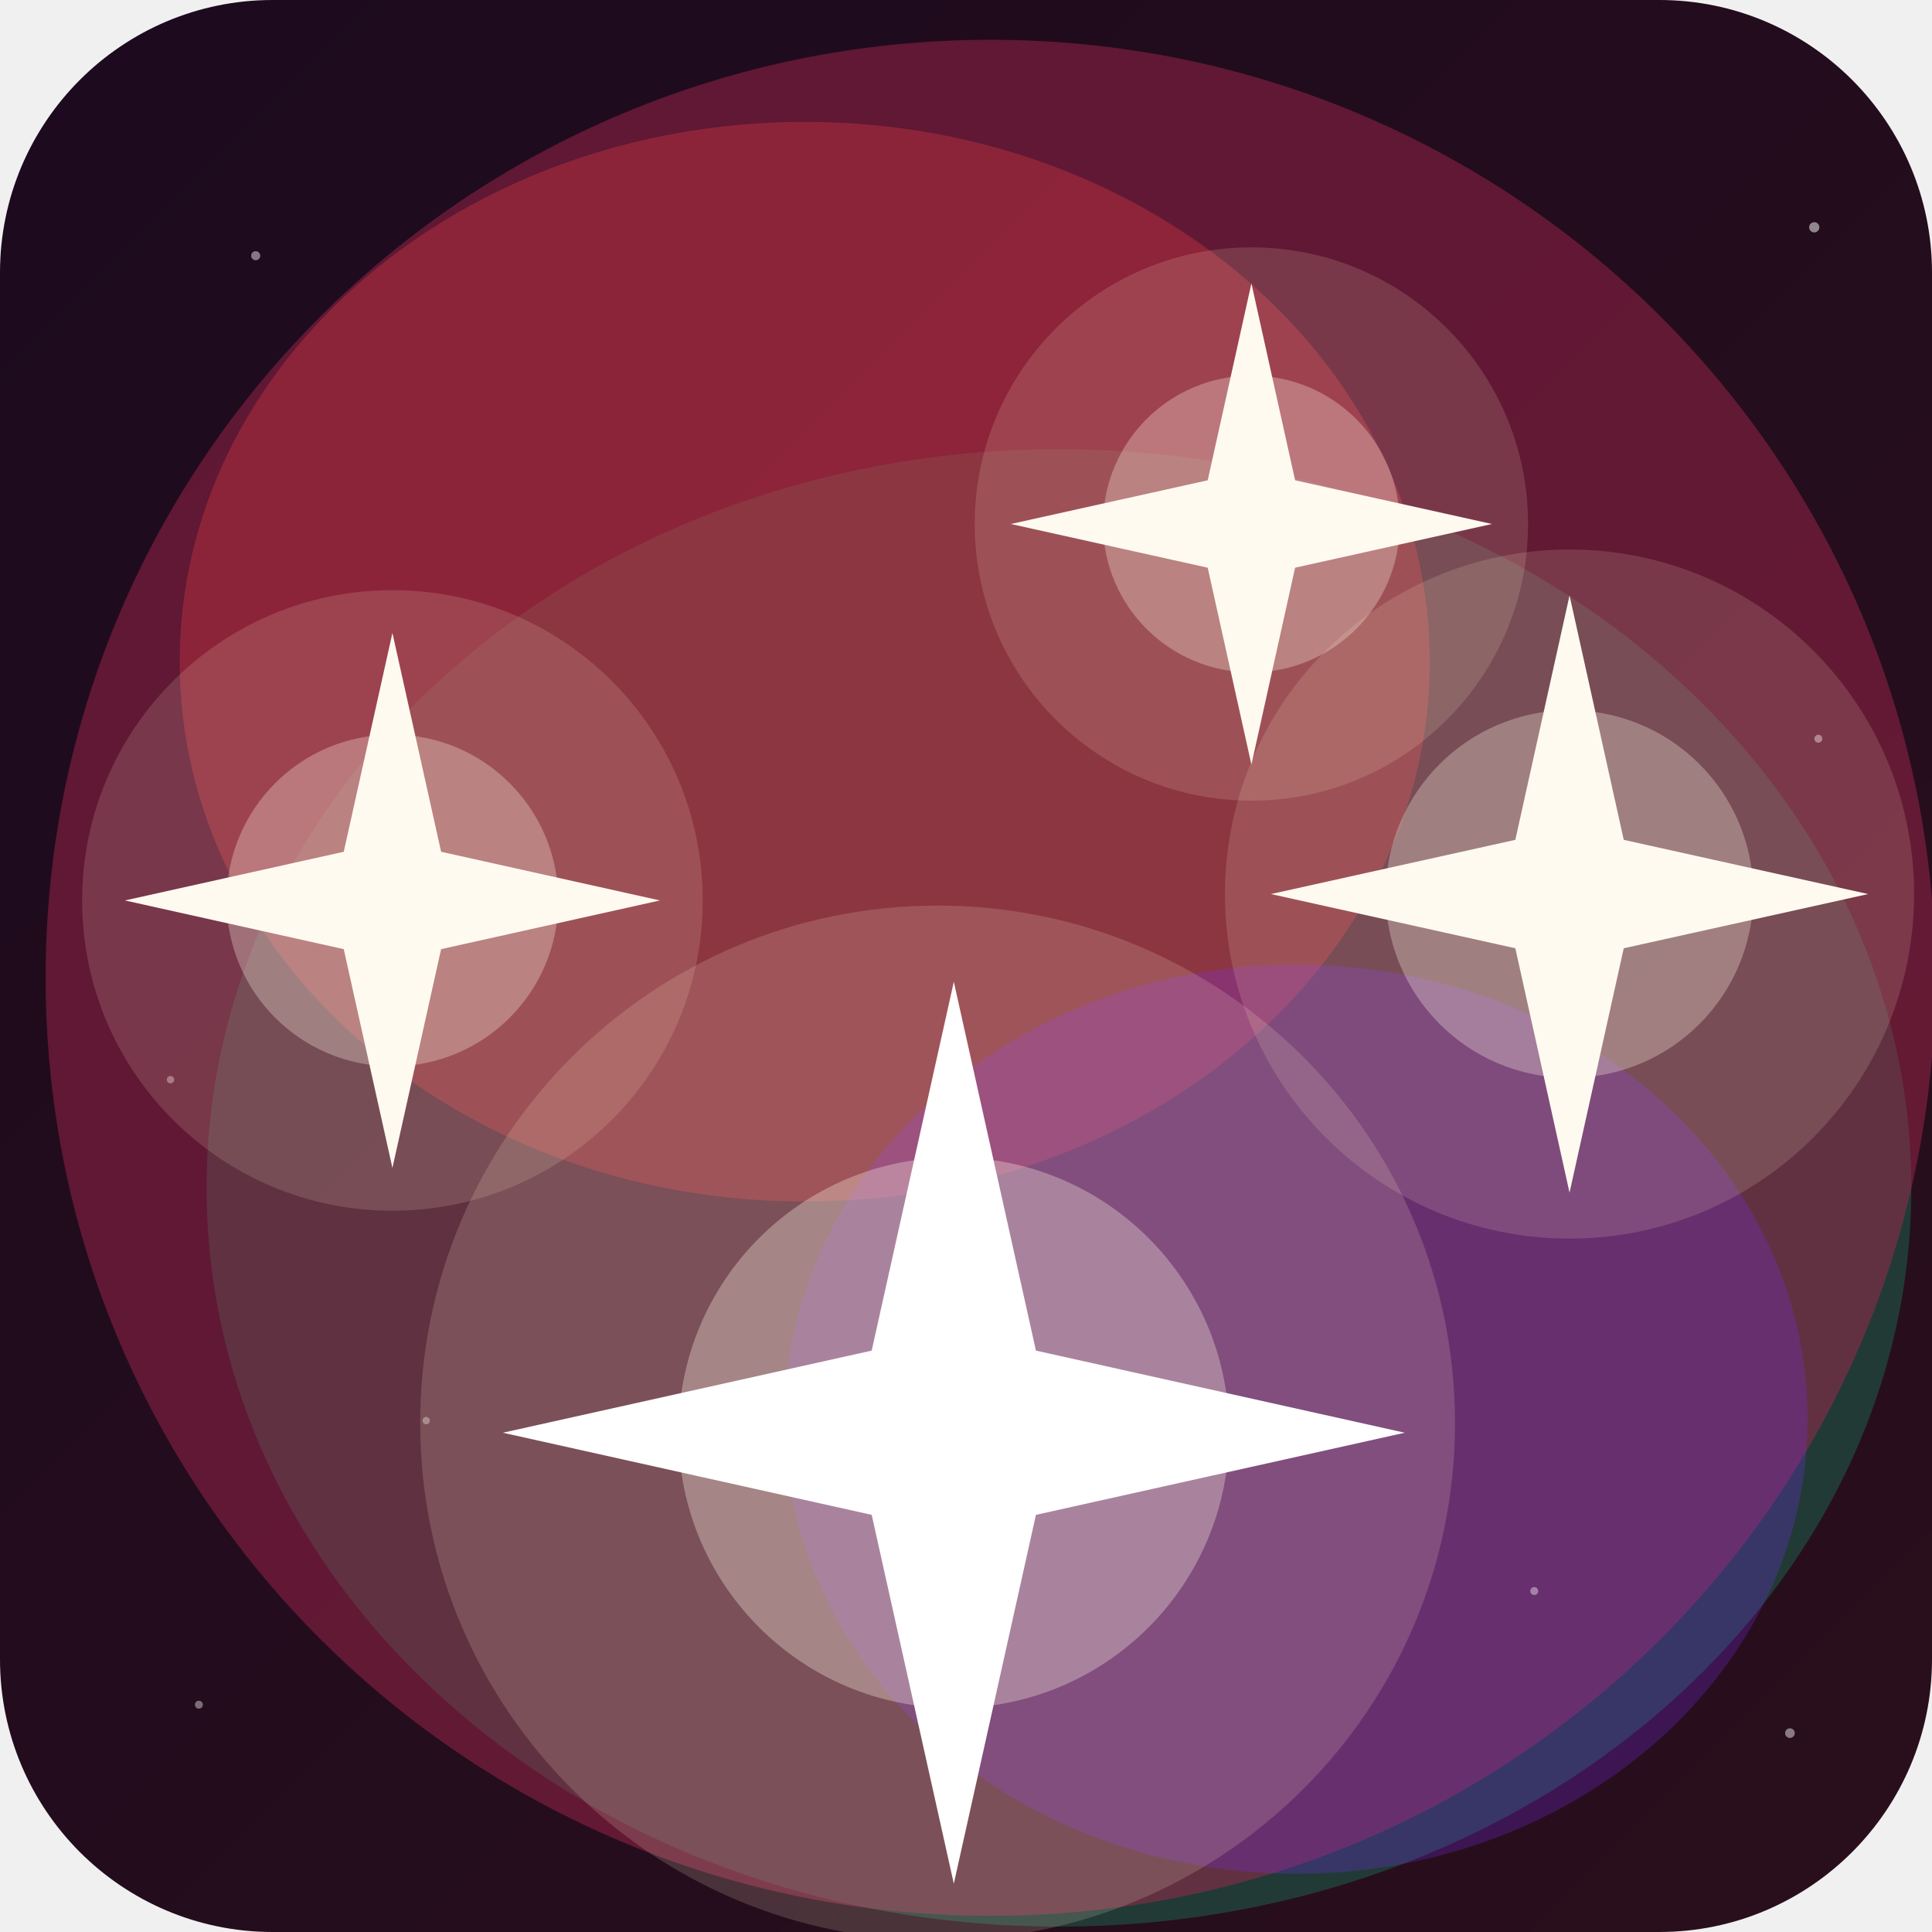
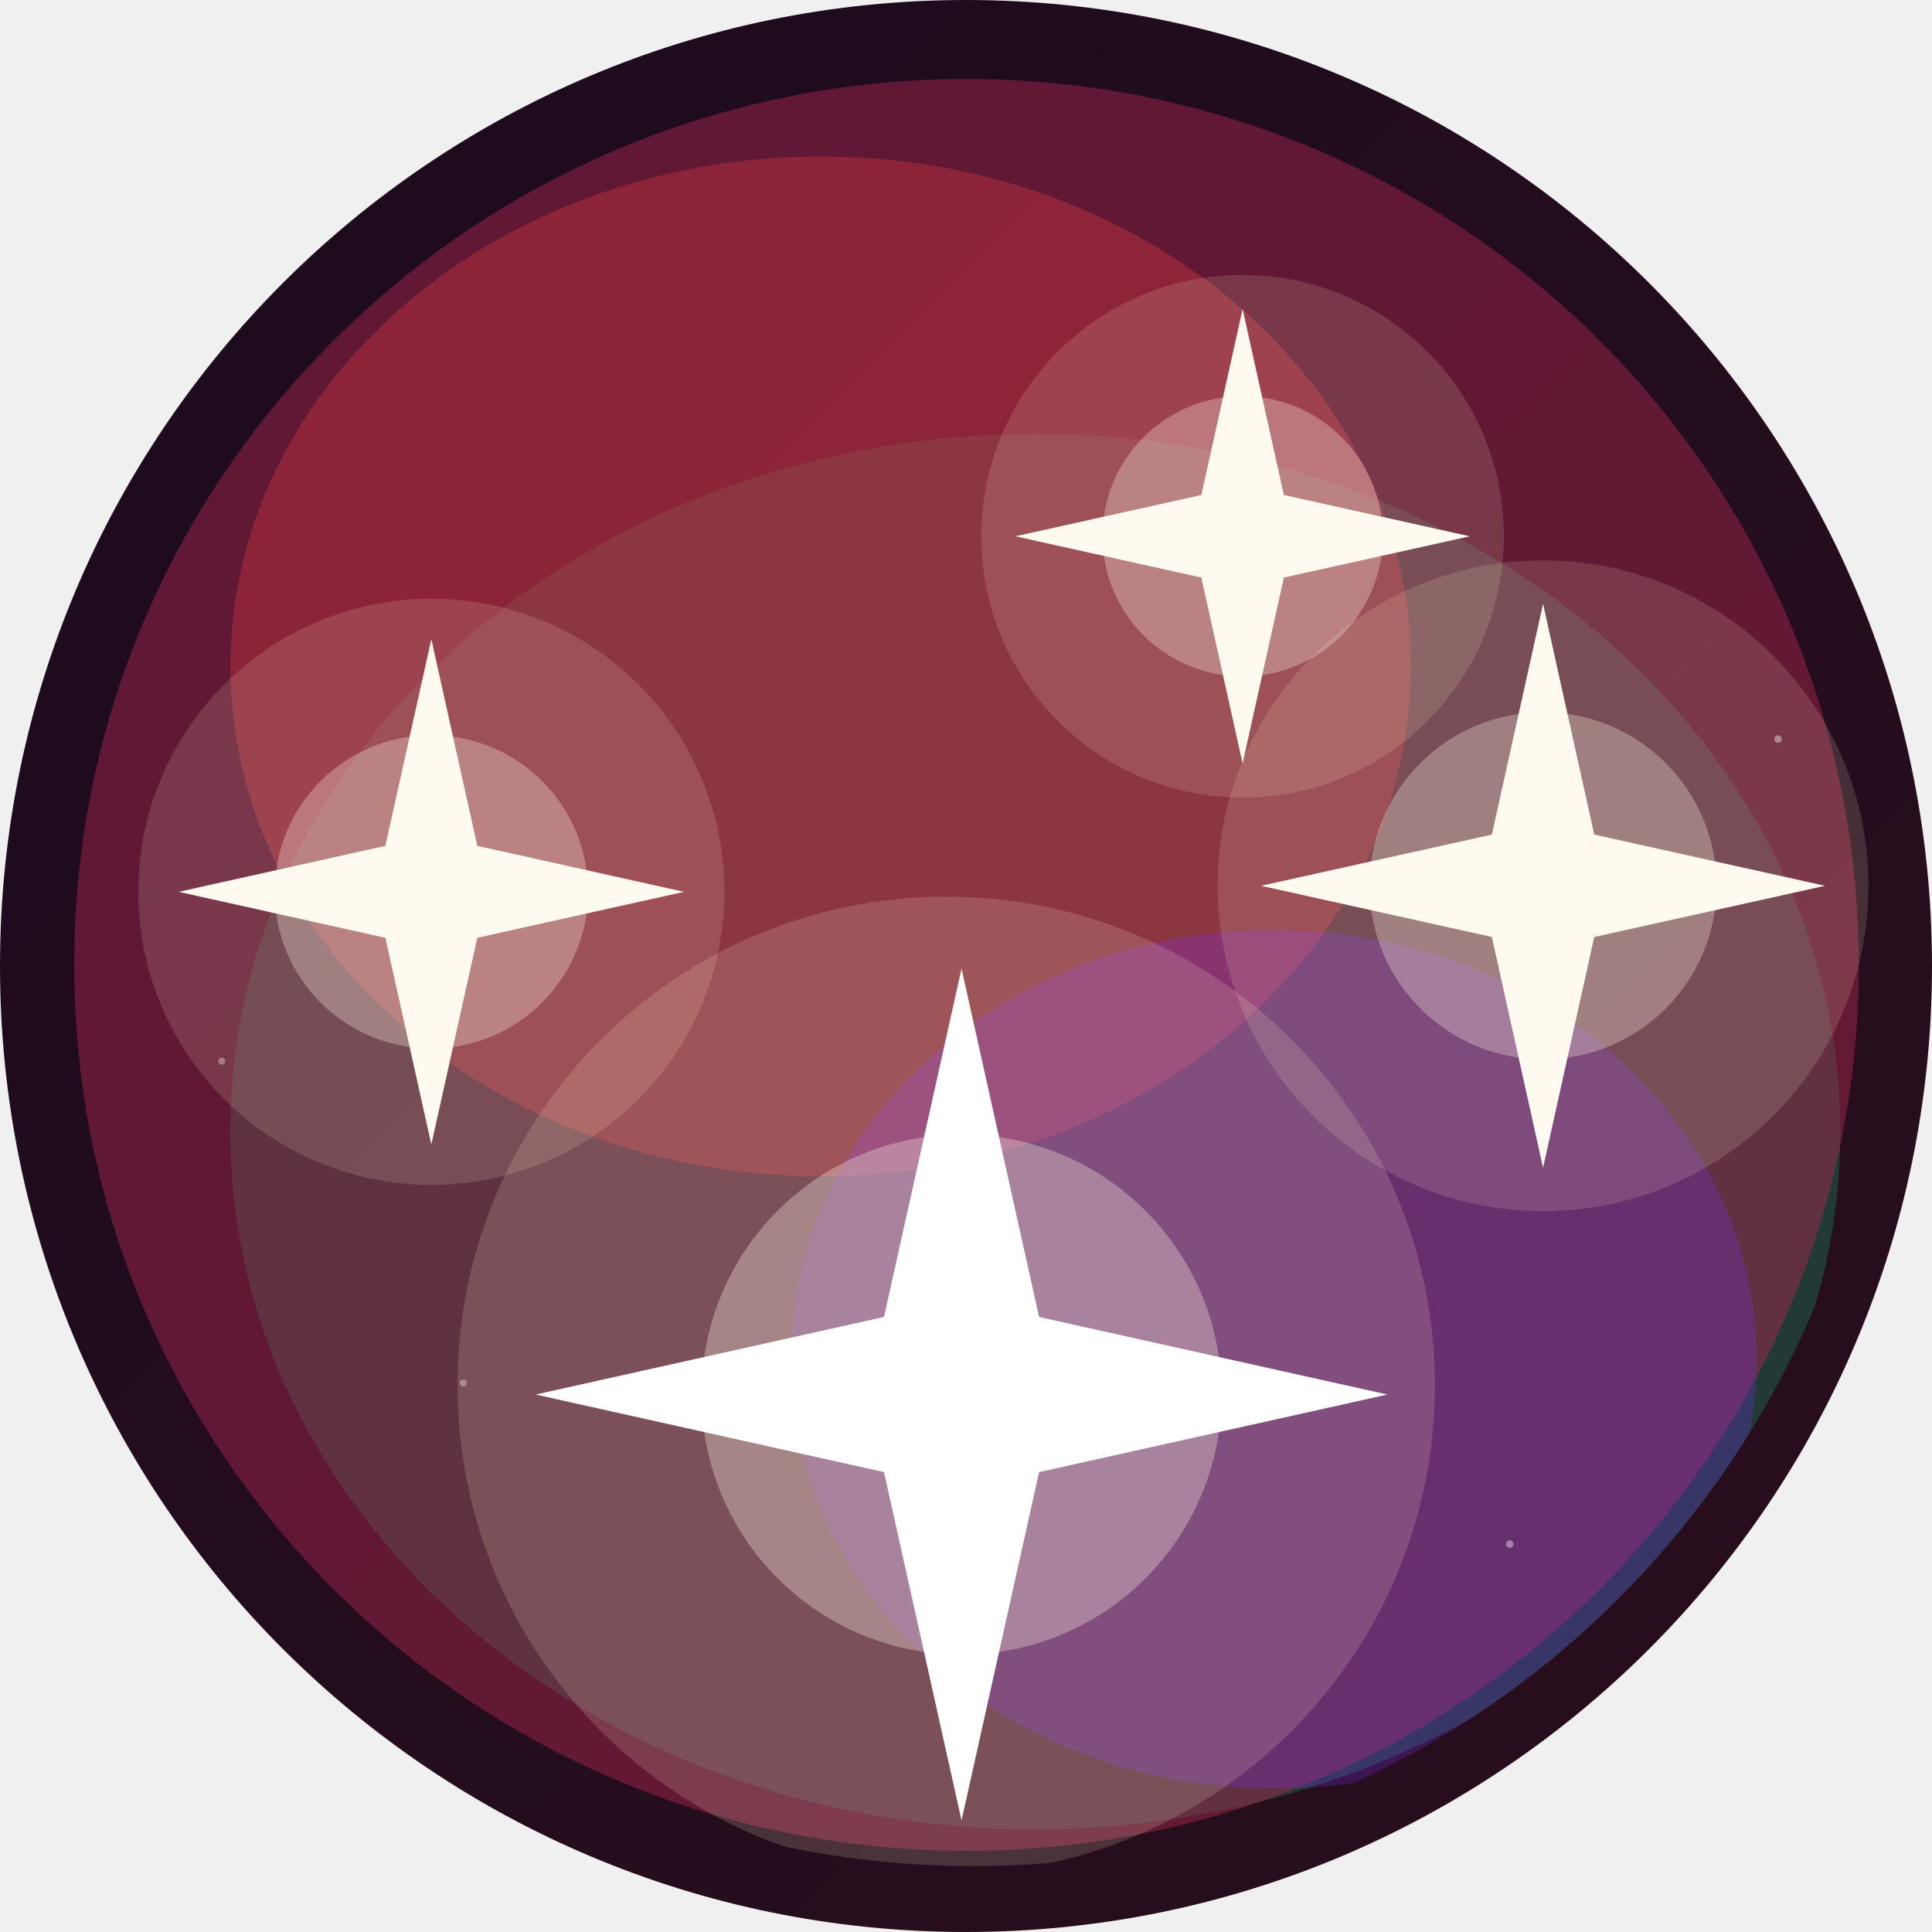
- <svg xmlns="http://www.w3.org/2000/svg" width="100%" viewBox="0 0 680 680" role="img" style="" version="1.1" id="svg20">
+ <svg xmlns="http://www.w3.org/2000/svg" width="100%" viewBox="0 0 720 720" role="img" style="" version="1.1" id="svg20">
  <defs id="defs2">
    <linearGradient id="bgGrad4" x1="0" y1="0" x2="1" y2="1">
      <stop offset="0%" stop-color="#1c0a1e" id="stop1" />
      <stop offset="100%" stop-color="#2a0f1c" id="stop2" />
    </linearGradient>
+     <clipPath id="circleClip">
+       <circle cx="340" cy="340" r="340" id="circle1" />
+     </clipPath>
  </defs>
-   <rect x="0" y="0" width="680" height="680" rx="96" fill="url(#bgGrad4)" style="stroke:none;color:rgb(11, 11, 11);stroke-width:1px;stroke-linecap:butt;stroke-linejoin:miter;opacity:1;font-family:&quot;Anthropic Sans&quot;, -apple-system, BlinkMacSystemFont, &quot;Segoe UI&quot;, sans-serif;font-size:16px;font-weight:400;text-anchor:start;dominant-baseline:auto" id="rect2" />
-   <ellipse cx="372.715" cy="418.096" rx="300" ry="260" fill="#1f7a5c" opacity="0.48" style="color:#0b0b0b;font-weight:400;font-size:16px;font-family:'Anthropic Sans', '-apple-system', BlinkMacSystemFont, 'Segoe UI', sans-serif;dominant-baseline:auto;text-anchor:start;opacity:0.48;fill:#1c6b51;fill-opacity:1;stroke:none;stroke-width:1px;stroke-linecap:butt;stroke-linejoin:miter" id="ellipse2" />
-   <ellipse cx="348.601" cy="344.156" rx="332.541" ry="330.149" fill="#d9577e" opacity="0.46" style="color:#0b0b0b;font-weight:400;font-size:16px;font-family:'Anthropic Sans', '-apple-system', BlinkMacSystemFont, 'Segoe UI', sans-serif;dominant-baseline:auto;text-anchor:start;opacity:0.46;fill:#ad284f;fill-opacity:1;stroke:none;stroke-width:1.355px;stroke-linecap:butt;stroke-linejoin:miter" id="ellipse3" />
-   <ellipse cx="283.245" cy="232.897" rx="220" ry="190" fill="#e8935a" opacity="0.28" style="color:#0b0b0b;font-weight:400;font-size:16px;font-family:'Anthropic Sans', '-apple-system', BlinkMacSystemFont, 'Segoe UI', sans-serif;dominant-baseline:auto;text-anchor:start;opacity:0.28;fill:#ff4343;stroke:none;stroke-width:1px;stroke-linecap:butt;stroke-linejoin:miter;fill-opacity:1" id="ellipse4" />
-   <ellipse cx="456.209" cy="499.503" rx="180" ry="160" fill="#3d6f9e" opacity="0.24" style="color:#0b0b0b;font-weight:400;font-size:16px;font-family:'Anthropic Sans', '-apple-system', BlinkMacSystemFont, 'Segoe UI', sans-serif;dominant-baseline:auto;text-anchor:start;opacity:0.24;fill:#7f2aff;fill-opacity:1;stroke:none;stroke-width:1px;stroke-linecap:butt;stroke-linejoin:miter" id="ellipse5" />
-   <circle cx="90" cy="90" r="1.6" fill="#ffffff" opacity="0.45" style="fill:rgb(255, 255, 255);stroke:none;color:rgb(11, 11, 11);stroke-width:1px;stroke-linecap:butt;stroke-linejoin:miter;opacity:0.45;font-family:&quot;Anthropic Sans&quot;, -apple-system, BlinkMacSystemFont, &quot;Segoe UI&quot;, sans-serif;font-size:16px;font-weight:400;text-anchor:start;dominant-baseline:auto" id="circle5" />
-   <circle cx="638.56" cy="80" r="1.8" fill="#ffffff" opacity="0.5" style="color:#0b0b0b;font-weight:400;font-size:16px;font-family:'Anthropic Sans', '-apple-system', BlinkMacSystemFont, 'Segoe UI', sans-serif;dominant-baseline:auto;text-anchor:start;opacity:0.5;fill:#ffffff;stroke:none;stroke-width:1px;stroke-linecap:butt;stroke-linejoin:miter" id="circle6" />
-   <circle cx="70" cy="600" r="1.4" fill="#ffffff" opacity="0.4" style="fill:rgb(255, 255, 255);stroke:none;color:rgb(11, 11, 11);stroke-width:1px;stroke-linecap:butt;stroke-linejoin:miter;opacity:0.4;font-family:&quot;Anthropic Sans&quot;, -apple-system, BlinkMacSystemFont, &quot;Segoe UI&quot;, sans-serif;font-size:16px;font-weight:400;text-anchor:start;dominant-baseline:auto" id="circle7" />
-   <circle cx="630" cy="610" r="1.7" fill="#ffffff" opacity="0.45" style="fill:rgb(255, 255, 255);stroke:none;color:rgb(11, 11, 11);stroke-width:1px;stroke-linecap:butt;stroke-linejoin:miter;opacity:0.45;font-family:&quot;Anthropic Sans&quot;, -apple-system, BlinkMacSystemFont, &quot;Segoe UI&quot;, sans-serif;font-size:16px;font-weight:400;text-anchor:start;dominant-baseline:auto" id="circle8" />
-   <circle cx="640" cy="260" r="1.4" fill="#ffffff" opacity="0.4" style="fill:rgb(255, 255, 255);stroke:none;color:rgb(11, 11, 11);stroke-width:1px;stroke-linecap:butt;stroke-linejoin:miter;opacity:0.4;font-family:&quot;Anthropic Sans&quot;, -apple-system, BlinkMacSystemFont, &quot;Segoe UI&quot;, sans-serif;font-size:16px;font-weight:400;text-anchor:start;dominant-baseline:auto" id="circle9" />
-   <circle cx="60" cy="380" r="1.3" fill="#ffffff" opacity="0.35" style="fill:rgb(255, 255, 255);stroke:none;color:rgb(11, 11, 11);stroke-width:1px;stroke-linecap:butt;stroke-linejoin:miter;opacity:0.35;font-family:&quot;Anthropic Sans&quot;, -apple-system, BlinkMacSystemFont, &quot;Segoe UI&quot;, sans-serif;font-size:16px;font-weight:400;text-anchor:start;dominant-baseline:auto" id="circle10" />
-   <circle cx="540" cy="560" r="1.4" fill="#ffffff" opacity="0.4" style="fill:rgb(255, 255, 255);stroke:none;color:rgb(11, 11, 11);stroke-width:1px;stroke-linecap:butt;stroke-linejoin:miter;opacity:0.4;font-family:&quot;Anthropic Sans&quot;, -apple-system, BlinkMacSystemFont, &quot;Segoe UI&quot;, sans-serif;font-size:16px;font-weight:400;text-anchor:start;dominant-baseline:auto" id="circle11" />
-   <circle cx="150" cy="500" r="1.3" fill="#ffffff" opacity="0.35" style="fill:rgb(255, 255, 255);stroke:none;color:rgb(11, 11, 11);stroke-width:1px;stroke-linecap:butt;stroke-linejoin:miter;opacity:0.35;font-family:&quot;Anthropic Sans&quot;, -apple-system, BlinkMacSystemFont, &quot;Segoe UI&quot;, sans-serif;font-size:16px;font-weight:400;text-anchor:start;dominant-baseline:auto" id="circle12" />
-   <g transform="matrix(1.88305,0,0,1.88305,138.1208,316.9288)" style="color:#0b0b0b;font-weight:400;font-size:16px;font-family:'Anthropic Sans', '-apple-system', BlinkMacSystemFont, 'Segoe UI', sans-serif;dominant-baseline:auto;text-anchor:start;opacity:1;fill:#000000;stroke:none;stroke-width:1px;stroke-linecap:butt;stroke-linejoin:miter" id="g14">
-     <circle r="58" fill="#ffe9c9" opacity="0.15" style="color:#0b0b0b;font-weight:400;font-size:16px;font-family:'Anthropic Sans', '-apple-system', BlinkMacSystemFont, 'Segoe UI', sans-serif;dominant-baseline:auto;text-anchor:start;opacity:0.15;fill:#ffe9c9;stroke:none;stroke-width:1px;stroke-linecap:butt;stroke-linejoin:miter" id="circle13" cx="0" cy="0" />
-     <circle r="31" fill="#fff5e6" opacity="0.30" style="color:#0b0b0b;font-weight:400;font-size:16px;font-family:'Anthropic Sans', '-apple-system', BlinkMacSystemFont, 'Segoe UI', sans-serif;dominant-baseline:auto;text-anchor:start;opacity:0.3;fill:#fff5e6;stroke:none;stroke-width:1px;stroke-linecap:butt;stroke-linejoin:miter" id="circle14" cx="0" cy="0" />
-     <polygon points="-9.1,9.1 -50,0 -9.1,-9.1 0,-50 9.1,-9.1 50,0 9.1,9.1 0,50 " fill="#fffaf0" style="color:#0b0b0b;font-weight:400;font-size:16px;font-family:'Anthropic Sans', '-apple-system', BlinkMacSystemFont, 'Segoe UI', sans-serif;dominant-baseline:auto;text-anchor:start;opacity:1;fill:#fffaf0;stroke:none;stroke-width:1px;stroke-linecap:butt;stroke-linejoin:miter" id="polygon14" />
-   </g>
-   <g transform="matrix(1.411148,0,0,1.411148,440.4553,184.4288)" style="color:#0b0b0b;font-weight:400;font-size:16px;font-family:'Anthropic Sans', '-apple-system', BlinkMacSystemFont, 'Segoe UI', sans-serif;dominant-baseline:auto;text-anchor:start;opacity:1;fill:#000000;stroke:none;stroke-width:1px;stroke-linecap:butt;stroke-linejoin:miter" id="g16">
-     <circle r="69" fill="#ffe9c9" opacity="0.15" style="color:#0b0b0b;font-weight:400;font-size:16px;font-family:'Anthropic Sans', '-apple-system', BlinkMacSystemFont, 'Segoe UI', sans-serif;dominant-baseline:auto;text-anchor:start;opacity:0.15;fill:#ffe9c9;stroke:none;stroke-width:1px;stroke-linecap:butt;stroke-linejoin:miter" id="circle15" cx="0" cy="0" />
-     <circle r="37" fill="#fff5e6" opacity="0.30" style="color:#0b0b0b;font-weight:400;font-size:16px;font-family:'Anthropic Sans', '-apple-system', BlinkMacSystemFont, 'Segoe UI', sans-serif;dominant-baseline:auto;text-anchor:start;opacity:0.3;fill:#fff5e6;stroke:none;stroke-width:1px;stroke-linecap:butt;stroke-linejoin:miter" id="circle16" cx="0" cy="0" />
-     <polygon points="0,-60 10.9,-10.9 60,0 10.9,10.9 0,60 -10.9,10.9 -60,0 -10.9,-10.9 " fill="#fffaf0" style="color:#0b0b0b;font-weight:400;font-size:16px;font-family:'Anthropic Sans', '-apple-system', BlinkMacSystemFont, 'Segoe UI', sans-serif;dominant-baseline:auto;text-anchor:start;opacity:1;fill:#fffaf0;stroke:none;stroke-width:1px;stroke-linecap:butt;stroke-linejoin:miter" id="polygon16" />
-   </g>
-   <g transform="matrix(1.616887,0,0,1.616887,552.4255,314.6771)" style="color:#0b0b0b;font-weight:400;font-size:16px;font-family:'Anthropic Sans', '-apple-system', BlinkMacSystemFont, 'Segoe UI', sans-serif;dominant-baseline:auto;text-anchor:start;opacity:1;fill:#000000;stroke:none;stroke-width:1px;stroke-linecap:butt;stroke-linejoin:miter" id="g18">
-     <circle r="75" fill="#ffe9c9" opacity="0.15" style="color:#0b0b0b;font-weight:400;font-size:16px;font-family:'Anthropic Sans', '-apple-system', BlinkMacSystemFont, 'Segoe UI', sans-serif;dominant-baseline:auto;text-anchor:start;opacity:0.15;fill:#ffe9c9;stroke:none;stroke-width:1px;stroke-linecap:butt;stroke-linejoin:miter" id="circle17" cx="0" cy="0" />
-     <circle r="40" fill="#fff5e6" opacity="0.30" style="color:#0b0b0b;font-weight:400;font-size:16px;font-family:'Anthropic Sans', '-apple-system', BlinkMacSystemFont, 'Segoe UI', sans-serif;dominant-baseline:auto;text-anchor:start;opacity:0.3;fill:#fff5e6;stroke:none;stroke-width:1px;stroke-linecap:butt;stroke-linejoin:miter" id="circle18" cx="0" cy="0" />
-     <polygon points="-65,0 -11.8,-11.8 0,-65 11.8,-11.8 65,0 11.8,11.8 0,65 -11.8,11.8 " fill="#fffaf0" style="color:#0b0b0b;font-weight:400;font-size:16px;font-family:'Anthropic Sans', '-apple-system', BlinkMacSystemFont, 'Segoe UI', sans-serif;dominant-baseline:auto;text-anchor:start;opacity:1;fill:#fffaf0;stroke:none;stroke-width:1px;stroke-linecap:butt;stroke-linejoin:miter" id="polygon18" />
-   </g>
-   <g transform="matrix(1.670758,0,0,1.670758,335.7119,504.2715)" style="color:#0b0b0b;font-weight:400;font-size:16px;font-family:'Anthropic Sans', '-apple-system', BlinkMacSystemFont, 'Segoe UI', sans-serif;dominant-baseline:auto;text-anchor:start;opacity:1;fill:#000000;stroke:none;stroke-width:1px;stroke-linecap:butt;stroke-linejoin:miter" id="g20">
-     <circle r="109" fill="#ffe9c9" opacity="0.17" style="color:#0b0b0b;font-weight:400;font-size:16px;font-family:'Anthropic Sans', '-apple-system', BlinkMacSystemFont, 'Segoe UI', sans-serif;dominant-baseline:auto;text-anchor:start;opacity:0.17;fill:#ffe9c9;stroke:none;stroke-width:1px;stroke-linecap:butt;stroke-linejoin:miter" id="circle19" cx="-3.419" cy="-2.051" />
-     <circle r="58" fill="#fff5e6" opacity="0.32" style="color:#0b0b0b;font-weight:400;font-size:16px;font-family:'Anthropic Sans', '-apple-system', BlinkMacSystemFont, 'Segoe UI', sans-serif;dominant-baseline:auto;text-anchor:start;opacity:0.32;fill:#fff5e6;stroke:none;stroke-width:1px;stroke-linecap:butt;stroke-linejoin:miter" id="circle20" cx="0" cy="0" />
-     <polygon points="-17.3,17.3 -95,0 -17.3,-17.3 0,-95 17.3,-17.3 95,0 17.3,17.3 0,95 " fill="#ffffff" style="color:#0b0b0b;font-weight:400;font-size:16px;font-family:'Anthropic Sans', '-apple-system', BlinkMacSystemFont, 'Segoe UI', sans-serif;dominant-baseline:auto;text-anchor:start;opacity:1;fill:#ffffff;stroke:none;stroke-width:1px;stroke-linecap:butt;stroke-linejoin:miter" id="polygon20" />
+   <circle cx="360" cy="360" r="360" fill="url(#bgGrad4)" style="stroke:none;color:rgb(11, 11, 11);stroke-width:1px;stroke-linecap:butt;stroke-linejoin:miter;opacity:1;font-family:&quot;Anthropic Sans&quot;, -apple-system, BlinkMacSystemFont, &quot;Segoe UI&quot;, sans-serif;font-size:16px;font-weight:400;text-anchor:start;dominant-baseline:auto" id="circle1bg" />
+   <g transform="translate(22.62729,15.43046)" id="g1">
+     <g clip-path="url(#circleClip)" id="content-group">
+       <ellipse cx="363.195" cy="406.291" rx="300" ry="260" fill="#1f7a5c" opacity="0.48" style="color:#0b0b0b;font-weight:400;font-size:16px;font-family:'Anthropic Sans', '-apple-system', BlinkMacSystemFont, 'Segoe UI', sans-serif;dominant-baseline:auto;text-anchor:start;opacity:0.48;fill:#1c6b51;fill-opacity:1;stroke:none;stroke-width:1px;stroke-linecap:butt;stroke-linejoin:miter" id="ellipse2" />
+       <ellipse cx="337.558" cy="344.156" rx="332.541" ry="330.149" fill="#d9577e" opacity="0.46" style="color:#0b0b0b;font-weight:400;font-size:16px;font-family:'Anthropic Sans', '-apple-system', BlinkMacSystemFont, 'Segoe UI', sans-serif;dominant-baseline:auto;text-anchor:start;opacity:0.46;fill:#ad284f;fill-opacity:1;stroke:none;stroke-width:1.355px;stroke-linecap:butt;stroke-linejoin:miter" id="ellipse3" />
+       <ellipse cx="283.245" cy="232.897" rx="220" ry="190" fill="#e8935a" opacity="0.28" style="color:#0b0b0b;font-weight:400;font-size:16px;font-family:'Anthropic Sans', '-apple-system', BlinkMacSystemFont, 'Segoe UI', sans-serif;dominant-baseline:auto;text-anchor:start;opacity:0.28;fill:#ff4343;fill-opacity:1;stroke:none;stroke-width:1px;stroke-linecap:butt;stroke-linejoin:miter" id="ellipse4" />
+       <ellipse cx="452.02" cy="491.126" rx="180" ry="160" fill="#3d6f9e" opacity="0.24" style="color:#0b0b0b;font-weight:400;font-size:16px;font-family:'Anthropic Sans', '-apple-system', BlinkMacSystemFont, 'Segoe UI', sans-serif;dominant-baseline:auto;text-anchor:start;opacity:0.24;fill:#7f2aff;fill-opacity:1;stroke:none;stroke-width:1px;stroke-linecap:butt;stroke-linejoin:miter" id="ellipse5" />
+       <circle cx="90" cy="90" r="1.6" fill="#ffffff" opacity="0.45" style="color:#0b0b0b;font-weight:400;font-size:16px;font-family:'Anthropic Sans', '-apple-system', BlinkMacSystemFont, 'Segoe UI', sans-serif;dominant-baseline:auto;text-anchor:start;opacity:0.45;fill:#ffffff;stroke:none;stroke-width:1px;stroke-linecap:butt;stroke-linejoin:miter" id="circle5" />
+       <circle cx="638.56" cy="80" r="1.8" fill="#ffffff" opacity="0.5" style="color:#0b0b0b;font-weight:400;font-size:16px;font-family:'Anthropic Sans', '-apple-system', BlinkMacSystemFont, 'Segoe UI', sans-serif;dominant-baseline:auto;text-anchor:start;opacity:0.5;fill:#ffffff;stroke:none;stroke-width:1px;stroke-linecap:butt;stroke-linejoin:miter" id="circle6" />
+       <circle cx="70" cy="600" r="1.4" fill="#ffffff" opacity="0.4" style="color:#0b0b0b;font-weight:400;font-size:16px;font-family:'Anthropic Sans', '-apple-system', BlinkMacSystemFont, 'Segoe UI', sans-serif;dominant-baseline:auto;text-anchor:start;opacity:0.4;fill:#ffffff;stroke:none;stroke-width:1px;stroke-linecap:butt;stroke-linejoin:miter" id="circle7" />
+       <circle cx="630" cy="610" r="1.7" fill="#ffffff" opacity="0.45" style="color:#0b0b0b;font-weight:400;font-size:16px;font-family:'Anthropic Sans', '-apple-system', BlinkMacSystemFont, 'Segoe UI', sans-serif;dominant-baseline:auto;text-anchor:start;opacity:0.45;fill:#ffffff;stroke:none;stroke-width:1px;stroke-linecap:butt;stroke-linejoin:miter" id="circle8" />
+       <circle cx="640" cy="260" r="1.4" fill="#ffffff" opacity="0.4" style="color:#0b0b0b;font-weight:400;font-size:16px;font-family:'Anthropic Sans', '-apple-system', BlinkMacSystemFont, 'Segoe UI', sans-serif;dominant-baseline:auto;text-anchor:start;opacity:0.4;fill:#ffffff;stroke:none;stroke-width:1px;stroke-linecap:butt;stroke-linejoin:miter" id="circle9" />
+       <circle cx="60" cy="380" r="1.3" fill="#ffffff" opacity="0.35" style="color:#0b0b0b;font-weight:400;font-size:16px;font-family:'Anthropic Sans', '-apple-system', BlinkMacSystemFont, 'Segoe UI', sans-serif;dominant-baseline:auto;text-anchor:start;opacity:0.35;fill:#ffffff;stroke:none;stroke-width:1px;stroke-linecap:butt;stroke-linejoin:miter" id="circle10" />
+       <circle cx="540" cy="560" r="1.4" fill="#ffffff" opacity="0.4" style="color:#0b0b0b;font-weight:400;font-size:16px;font-family:'Anthropic Sans', '-apple-system', BlinkMacSystemFont, 'Segoe UI', sans-serif;dominant-baseline:auto;text-anchor:start;opacity:0.4;fill:#ffffff;stroke:none;stroke-width:1px;stroke-linecap:butt;stroke-linejoin:miter" id="circle11" />
+       <circle cx="150" cy="500" r="1.3" fill="#ffffff" opacity="0.35" style="color:#0b0b0b;font-weight:400;font-size:16px;font-family:'Anthropic Sans', '-apple-system', BlinkMacSystemFont, 'Segoe UI', sans-serif;dominant-baseline:auto;text-anchor:start;opacity:0.35;fill:#ffffff;stroke:none;stroke-width:1px;stroke-linecap:butt;stroke-linejoin:miter" id="circle12" />
+       <g transform="matrix(1.88305,0,0,1.88305,138.1208,316.9288)" style="color:#0b0b0b;font-weight:400;font-size:16px;font-family:'Anthropic Sans', '-apple-system', BlinkMacSystemFont, 'Segoe UI', sans-serif;dominant-baseline:auto;text-anchor:start;opacity:1;fill:#000000;stroke:none;stroke-width:1px;stroke-linecap:butt;stroke-linejoin:miter" id="g14">
+         <circle r="58" fill="#ffe9c9" opacity="0.15" style="color:#0b0b0b;font-weight:400;font-size:16px;font-family:'Anthropic Sans', '-apple-system', BlinkMacSystemFont, 'Segoe UI', sans-serif;dominant-baseline:auto;text-anchor:start;opacity:0.15;fill:#ffe9c9;stroke:none;stroke-width:1px;stroke-linecap:butt;stroke-linejoin:miter" id="circle13" cx="0" cy="0" />
+         <circle r="31" fill="#fff5e6" opacity="0.30" style="color:#0b0b0b;font-weight:400;font-size:16px;font-family:'Anthropic Sans', '-apple-system', BlinkMacSystemFont, 'Segoe UI', sans-serif;dominant-baseline:auto;text-anchor:start;opacity:0.3;fill:#fff5e6;stroke:none;stroke-width:1px;stroke-linecap:butt;stroke-linejoin:miter" id="circle14" cx="0" cy="0" />
+         <polygon points="-9.1,-9.1 0,-50 9.1,-9.1 50,0 9.1,9.1 0,50 -9.1,9.1 -50,0 " fill="#fffaf0" style="color:#0b0b0b;font-weight:400;font-size:16px;font-family:'Anthropic Sans', '-apple-system', BlinkMacSystemFont, 'Segoe UI', sans-serif;dominant-baseline:auto;text-anchor:start;opacity:1;fill:#fffaf0;stroke:none;stroke-width:1px;stroke-linecap:butt;stroke-linejoin:miter" id="polygon14" />
+       </g>
+       <g transform="matrix(1.411148,0,0,1.411148,440.4553,184.4288)" style="color:#0b0b0b;font-weight:400;font-size:16px;font-family:'Anthropic Sans', '-apple-system', BlinkMacSystemFont, 'Segoe UI', sans-serif;dominant-baseline:auto;text-anchor:start;opacity:1;fill:#000000;stroke:none;stroke-width:1px;stroke-linecap:butt;stroke-linejoin:miter" id="g16">
+         <circle r="69" fill="#ffe9c9" opacity="0.15" style="color:#0b0b0b;font-weight:400;font-size:16px;font-family:'Anthropic Sans', '-apple-system', BlinkMacSystemFont, 'Segoe UI', sans-serif;dominant-baseline:auto;text-anchor:start;opacity:0.15;fill:#ffe9c9;stroke:none;stroke-width:1px;stroke-linecap:butt;stroke-linejoin:miter" id="circle15" cx="0" cy="0" />
+         <circle r="37" fill="#fff5e6" opacity="0.30" style="color:#0b0b0b;font-weight:400;font-size:16px;font-family:'Anthropic Sans', '-apple-system', BlinkMacSystemFont, 'Segoe UI', sans-serif;dominant-baseline:auto;text-anchor:start;opacity:0.3;fill:#fff5e6;stroke:none;stroke-width:1px;stroke-linecap:butt;stroke-linejoin:miter" id="circle16" cx="0" cy="0" />
+         <polygon points="60,0 10.9,10.9 0,60 -10.9,10.9 -60,0 -10.9,-10.9 0,-60 10.9,-10.9 " fill="#fffaf0" style="color:#0b0b0b;font-weight:400;font-size:16px;font-family:'Anthropic Sans', '-apple-system', BlinkMacSystemFont, 'Segoe UI', sans-serif;dominant-baseline:auto;text-anchor:start;opacity:1;fill:#fffaf0;stroke:none;stroke-width:1px;stroke-linecap:butt;stroke-linejoin:miter" id="polygon16" />
+       </g>
+       <g transform="matrix(1.616887,0,0,1.616887,552.4255,314.6771)" style="color:#0b0b0b;font-weight:400;font-size:16px;font-family:'Anthropic Sans', '-apple-system', BlinkMacSystemFont, 'Segoe UI', sans-serif;dominant-baseline:auto;text-anchor:start;opacity:1;fill:#000000;stroke:none;stroke-width:1px;stroke-linecap:butt;stroke-linejoin:miter" id="g18">
+         <circle r="75" fill="#ffe9c9" opacity="0.15" style="color:#0b0b0b;font-weight:400;font-size:16px;font-family:'Anthropic Sans', '-apple-system', BlinkMacSystemFont, 'Segoe UI', sans-serif;dominant-baseline:auto;text-anchor:start;opacity:0.15;fill:#ffe9c9;stroke:none;stroke-width:1px;stroke-linecap:butt;stroke-linejoin:miter" id="circle17" cx="0" cy="0" />
+         <circle r="40" fill="#fff5e6" opacity="0.30" style="color:#0b0b0b;font-weight:400;font-size:16px;font-family:'Anthropic Sans', '-apple-system', BlinkMacSystemFont, 'Segoe UI', sans-serif;dominant-baseline:auto;text-anchor:start;opacity:0.3;fill:#fff5e6;stroke:none;stroke-width:1px;stroke-linecap:butt;stroke-linejoin:miter" id="circle18" cx="0" cy="0" />
+         <polygon points="0,-65 11.8,-11.8 65,0 11.8,11.8 0,65 -11.8,11.8 -65,0 -11.8,-11.8 " fill="#fffaf0" style="color:#0b0b0b;font-weight:400;font-size:16px;font-family:'Anthropic Sans', '-apple-system', BlinkMacSystemFont, 'Segoe UI', sans-serif;dominant-baseline:auto;text-anchor:start;opacity:1;fill:#fffaf0;stroke:none;stroke-width:1px;stroke-linecap:butt;stroke-linejoin:miter" id="polygon18" />
+       </g>
+       <g transform="matrix(1.670758,0,0,1.670758,335.7119,504.2715)" style="color:#0b0b0b;font-weight:400;font-size:16px;font-family:'Anthropic Sans', '-apple-system', BlinkMacSystemFont, 'Segoe UI', sans-serif;dominant-baseline:auto;text-anchor:start;opacity:1;fill:#000000;stroke:none;stroke-width:1px;stroke-linecap:butt;stroke-linejoin:miter" id="g20">
+         <circle r="109" fill="#ffe9c9" opacity="0.17" style="color:#0b0b0b;font-weight:400;font-size:16px;font-family:'Anthropic Sans', '-apple-system', BlinkMacSystemFont, 'Segoe UI', sans-serif;dominant-baseline:auto;text-anchor:start;opacity:0.17;fill:#ffe9c9;stroke:none;stroke-width:1px;stroke-linecap:butt;stroke-linejoin:miter" id="circle19" cx="-3.419" cy="-2.051" />
+         <circle r="58" fill="#fff5e6" opacity="0.32" style="color:#0b0b0b;font-weight:400;font-size:16px;font-family:'Anthropic Sans', '-apple-system', BlinkMacSystemFont, 'Segoe UI', sans-serif;dominant-baseline:auto;text-anchor:start;opacity:0.32;fill:#fff5e6;stroke:none;stroke-width:1px;stroke-linecap:butt;stroke-linejoin:miter" id="circle20" cx="0" cy="0" />
+         <polygon points="-17.3,-17.3 0,-95 17.3,-17.3 95,0 17.3,17.3 0,95 -17.3,17.3 -95,0 " fill="#ffffff" style="color:#0b0b0b;font-weight:400;font-size:16px;font-family:'Anthropic Sans', '-apple-system', BlinkMacSystemFont, 'Segoe UI', sans-serif;dominant-baseline:auto;text-anchor:start;opacity:1;fill:#ffffff;stroke:none;stroke-width:1px;stroke-linecap:butt;stroke-linejoin:miter" id="polygon20" />
+       </g>
+     </g>
  </g>
</svg>
